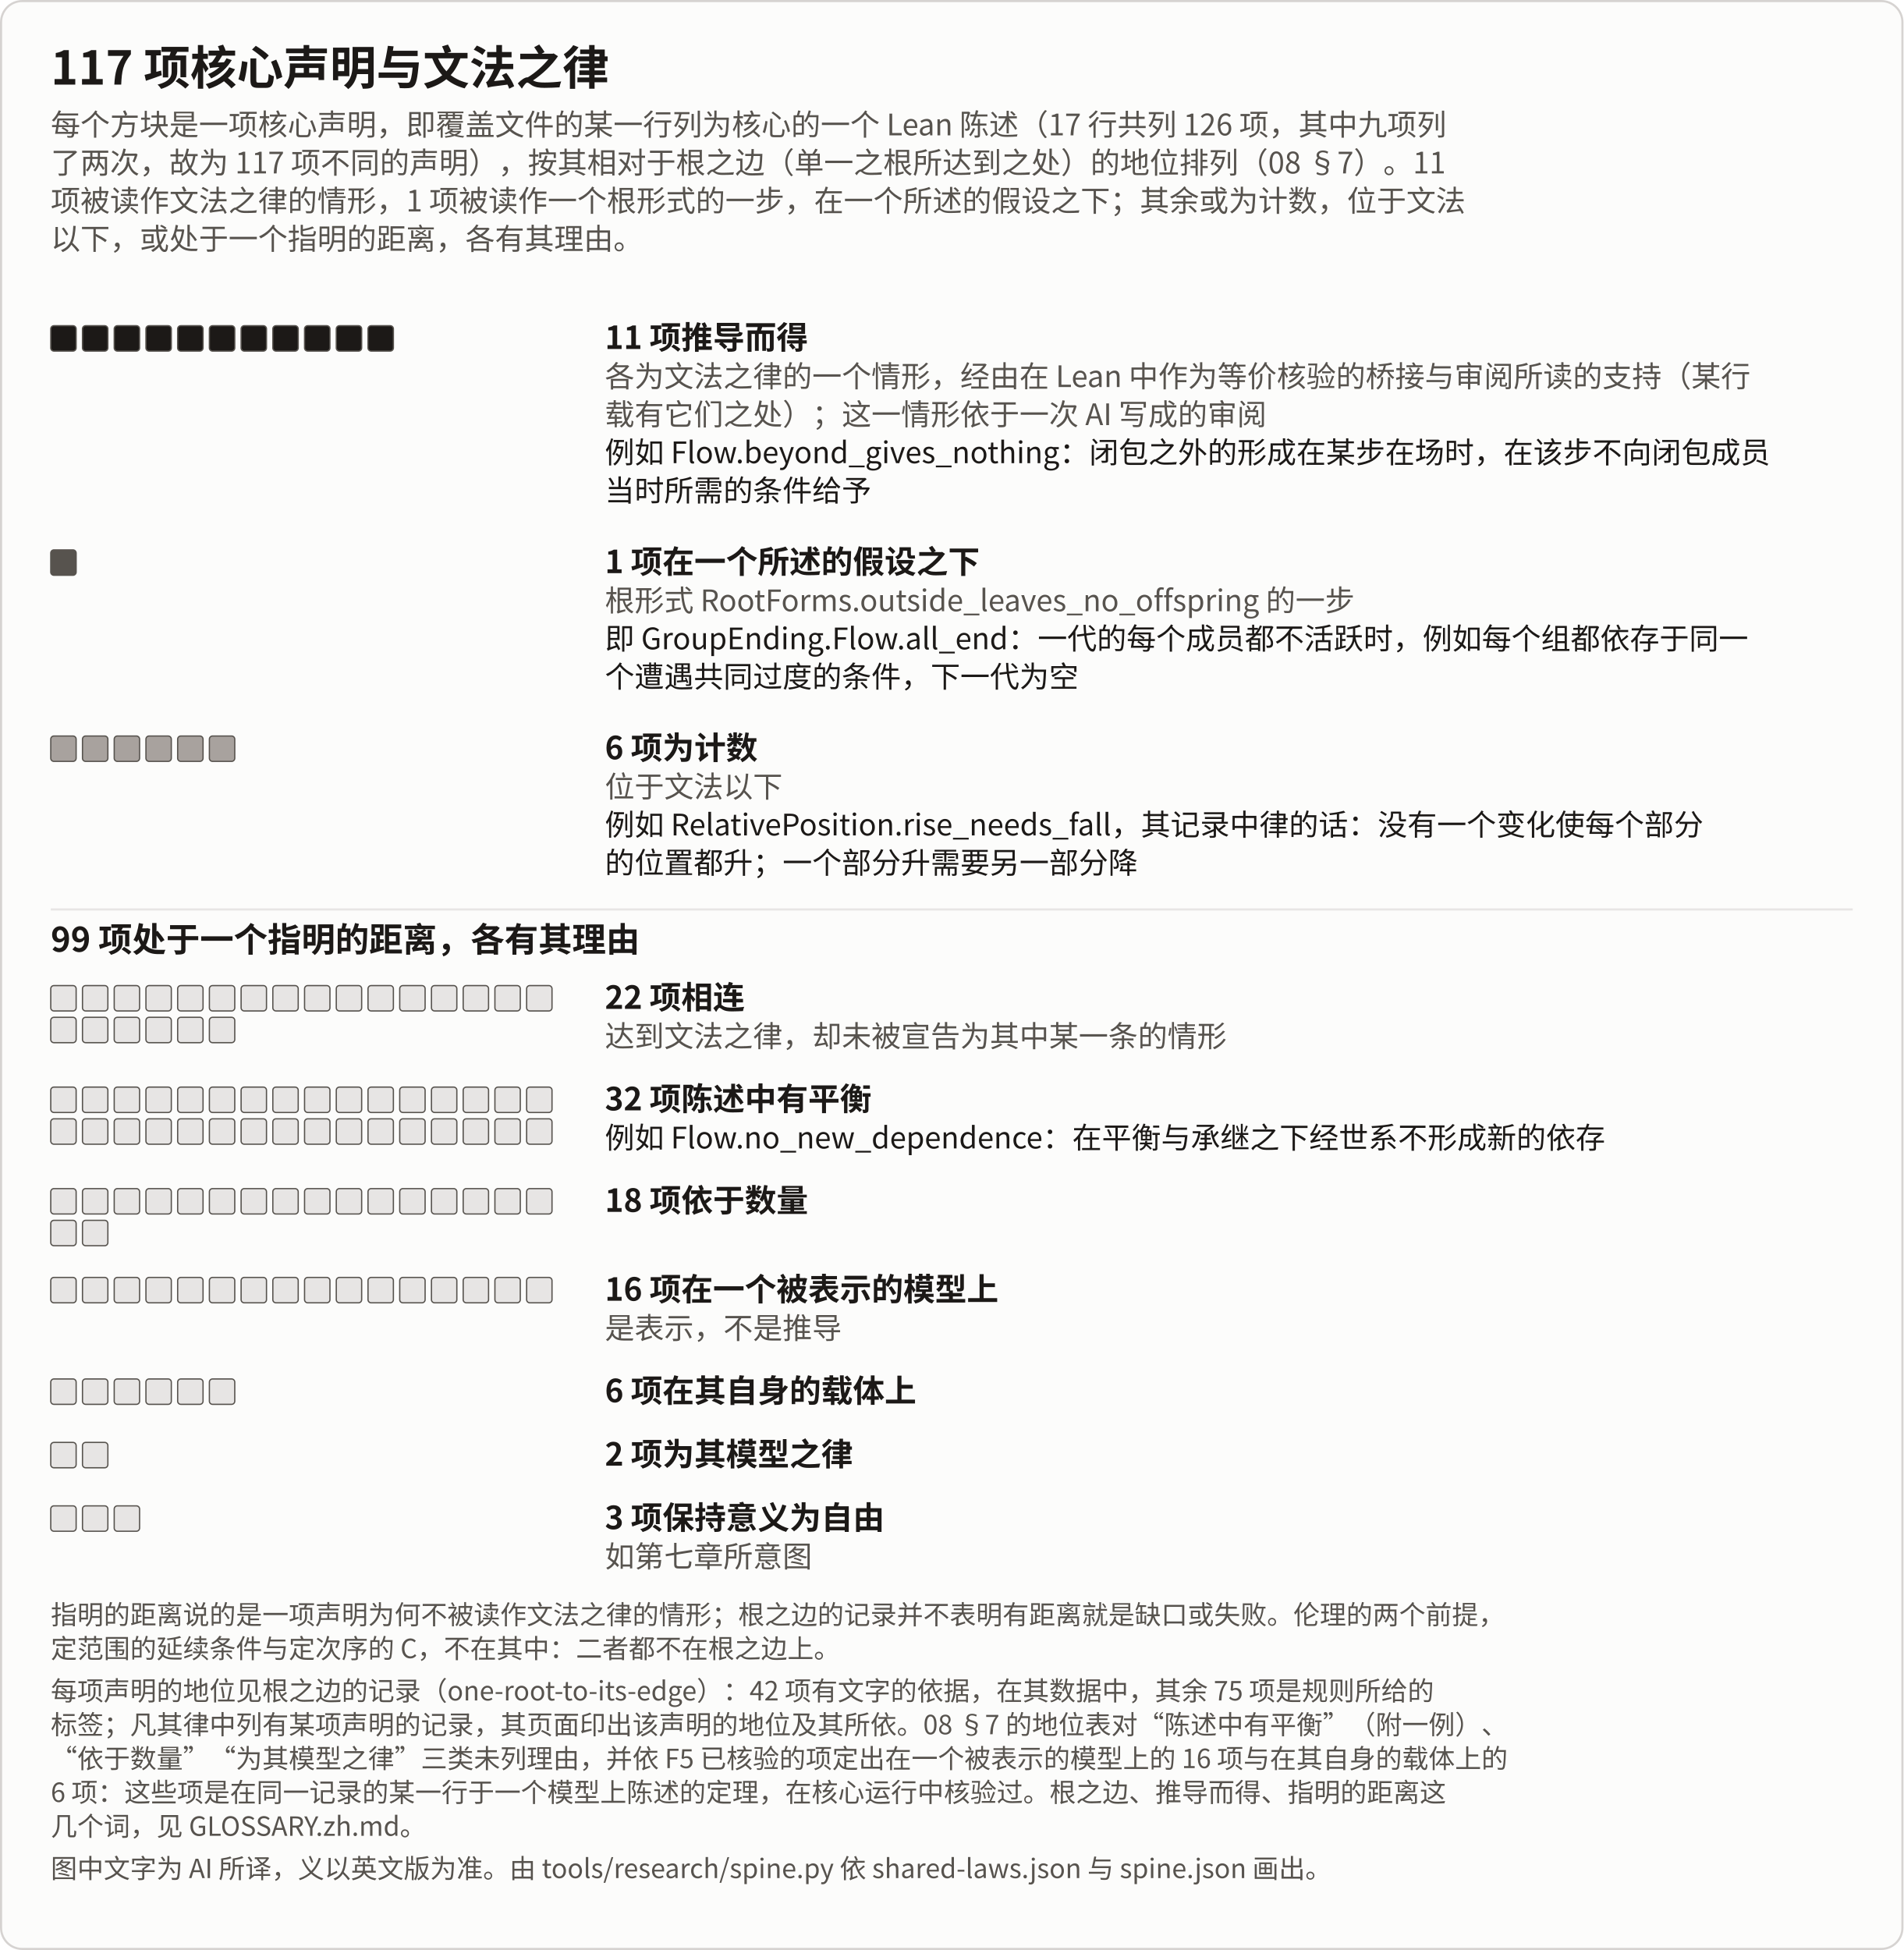
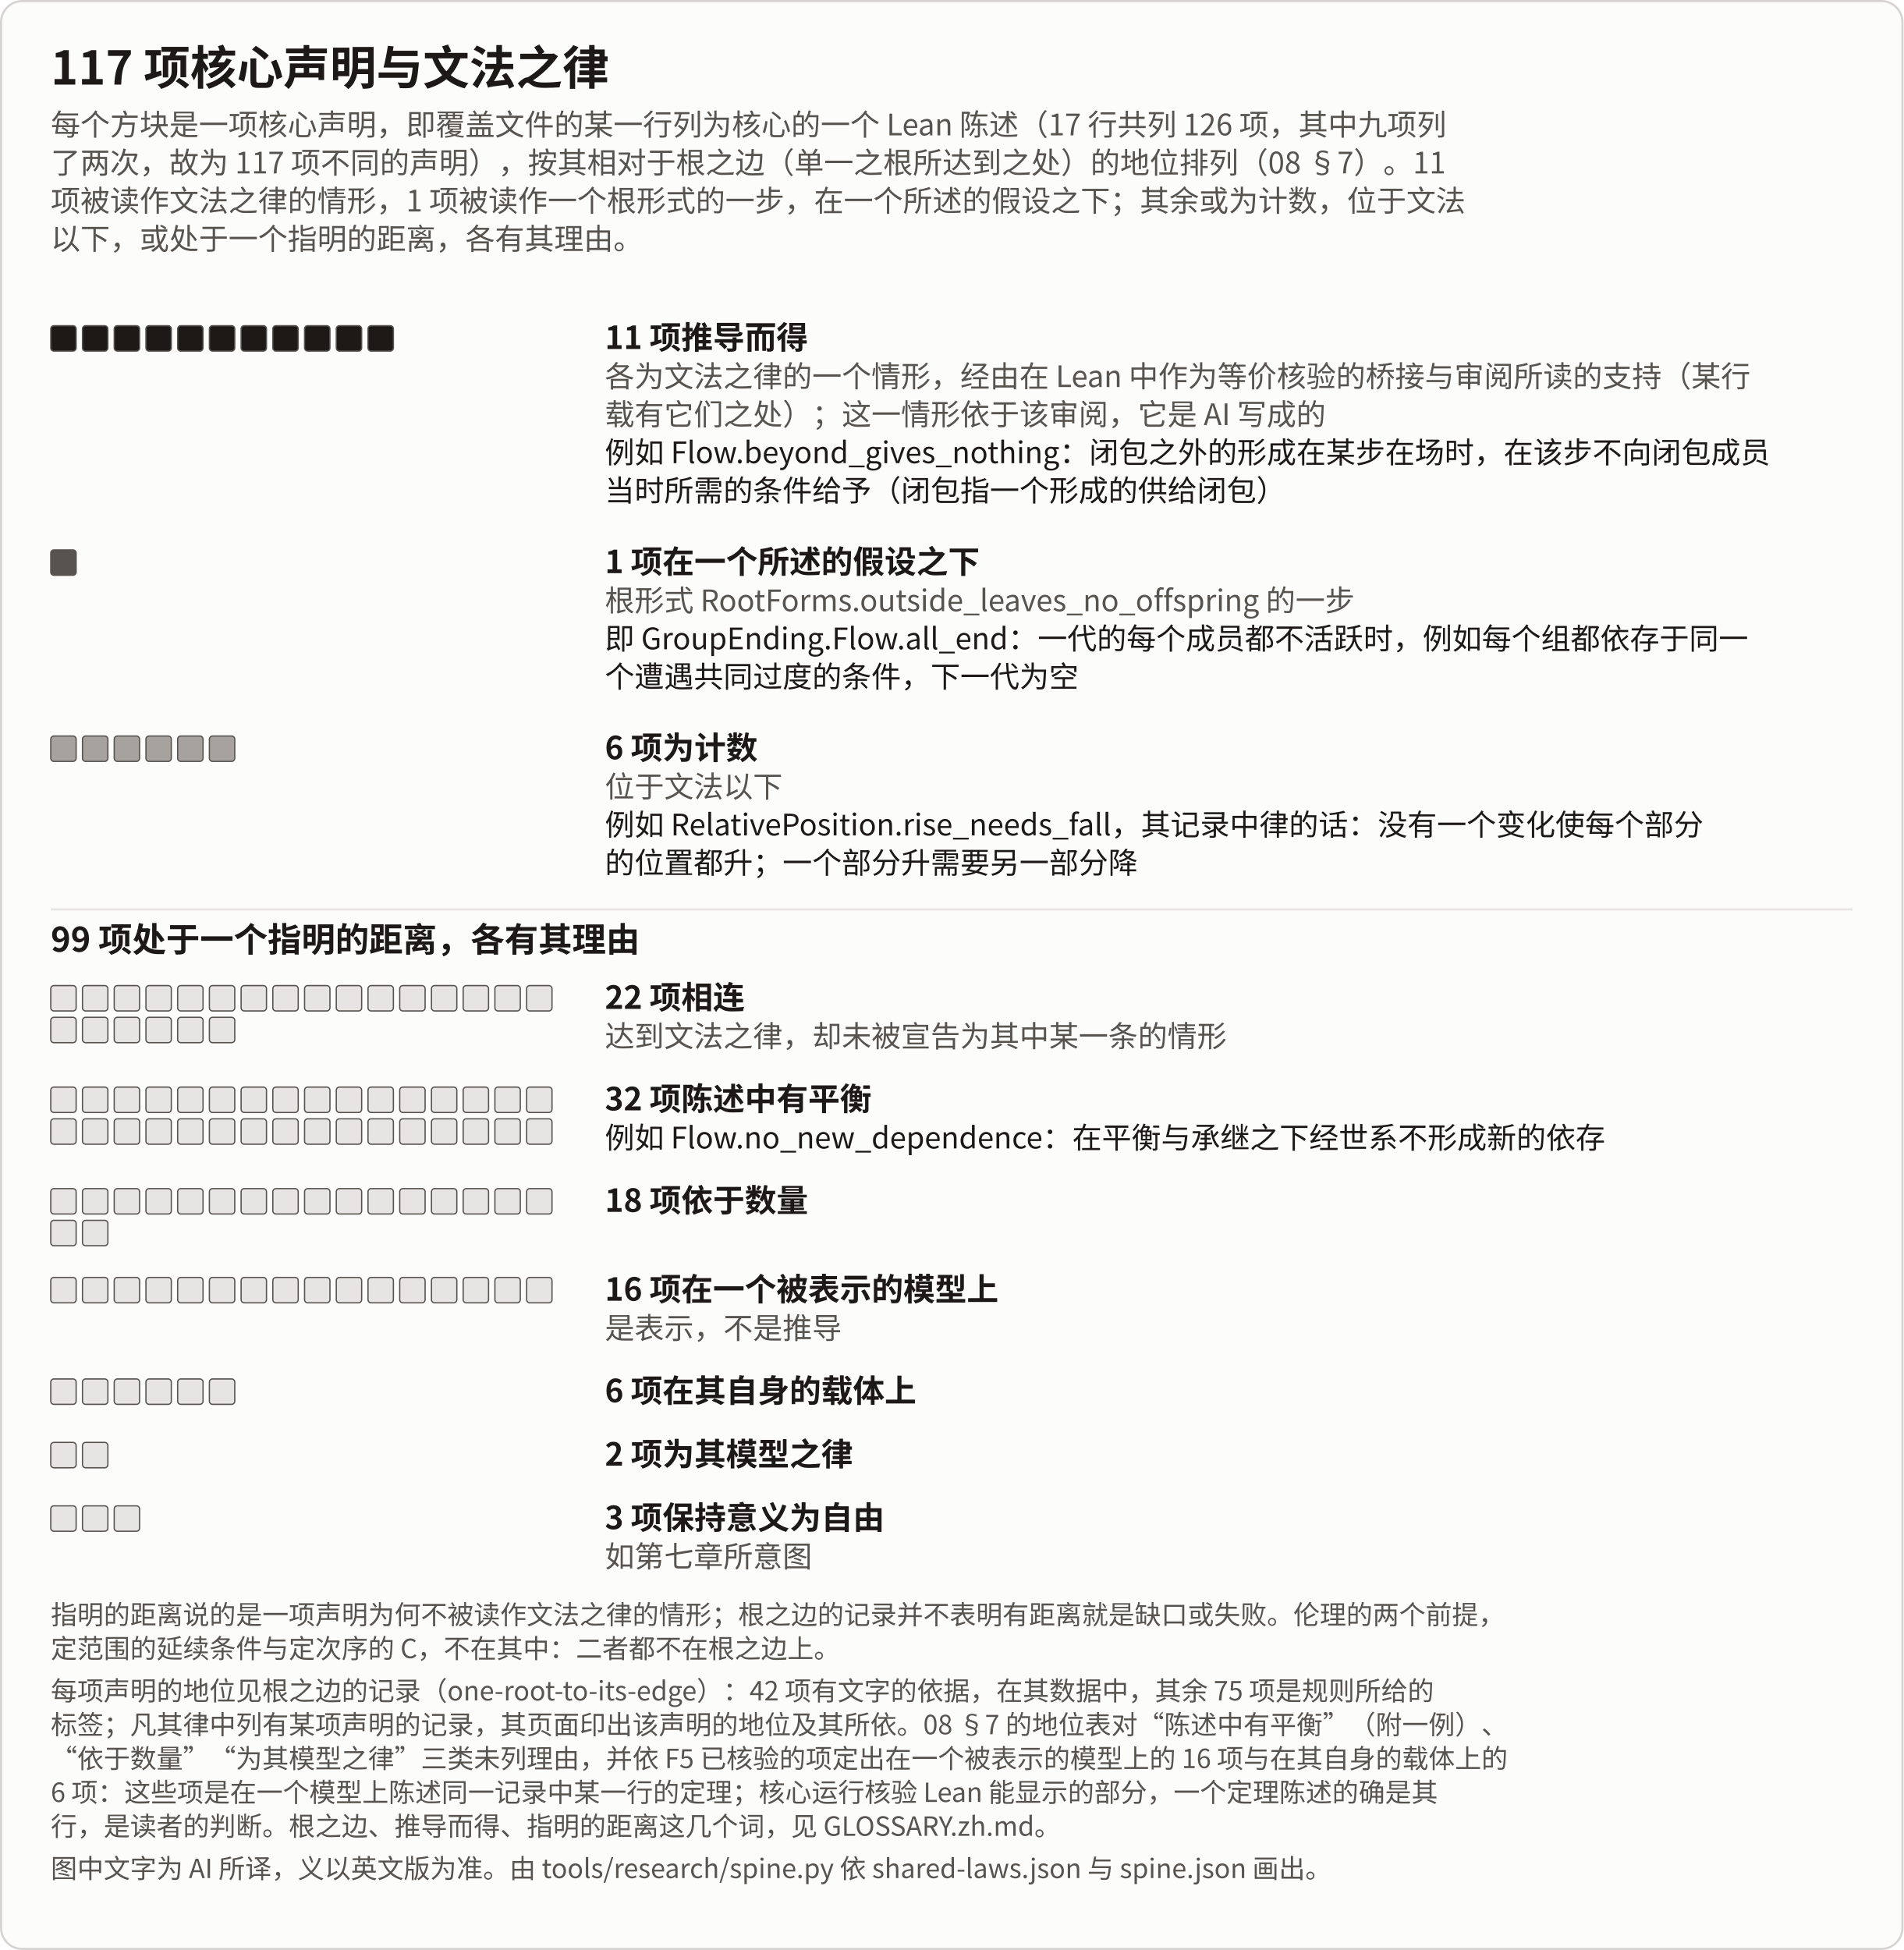
<svg xmlns="http://www.w3.org/2000/svg" viewBox="0 0 900 922" width="900" height="922" role="img" aria-labelledby="standings-title standings-desc" font-family="'PingFang SC', 'Hiragino Sans GB', 'Noto Sans CJK SC', 'Microsoft YaHei', sans-serif">
  <rect x="0.5" y="0.5" width="899" height="921" rx="10" fill="#fcfcfb" stroke="#d6d3d1" />
  <text x="24" y="40" font-size="22" font-weight="bold" text-anchor="start" fill="#1c1917">117 项核心声明与文法之律</text>
  <text x="24" y="64" font-size="14" text-anchor="start" fill="#57534e">每个方块是一项核心声明，即覆盖文件的某一行列为核心的一个 Lean 陈述（17 行共列 126 项，其中九项列</text>
  <text x="24" y="82" font-size="14" text-anchor="start" fill="#57534e">了两次，故为 117 项不同的声明），按其相对于根之边（单一之根所达到之处）的地位排列（08 §7）。11</text>
  <text x="24" y="100" font-size="14" text-anchor="start" fill="#57534e">项被读作文法之律的情形，1 项被读作一个根形式的一步，在一个所述的假设之下；其余或为计数，位于文法</text>
  <text x="24" y="118" font-size="14" text-anchor="start" fill="#57534e">以下，或处于一个指明的距离，各有其理由。</text>
  <rect x="24" y="154" width="12" height="12" rx="1.5" fill="#1c1917" stroke="#57534e" stroke-width="0.6" />
  <rect x="39" y="154" width="12" height="12" rx="1.5" fill="#1c1917" stroke="#57534e" stroke-width="0.6" />
  <rect x="54" y="154" width="12" height="12" rx="1.5" fill="#1c1917" stroke="#57534e" stroke-width="0.6" />
  <rect x="69" y="154" width="12" height="12" rx="1.5" fill="#1c1917" stroke="#57534e" stroke-width="0.6" />
  <rect x="84" y="154" width="12" height="12" rx="1.5" fill="#1c1917" stroke="#57534e" stroke-width="0.6" />
  <rect x="99" y="154" width="12" height="12" rx="1.5" fill="#1c1917" stroke="#57534e" stroke-width="0.6" />
  <rect x="114" y="154" width="12" height="12" rx="1.5" fill="#1c1917" stroke="#57534e" stroke-width="0.6" />
  <rect x="129" y="154" width="12" height="12" rx="1.5" fill="#1c1917" stroke="#57534e" stroke-width="0.6" />
  <rect x="144" y="154" width="12" height="12" rx="1.5" fill="#1c1917" stroke="#57534e" stroke-width="0.6" />
  <rect x="159" y="154" width="12" height="12" rx="1.5" fill="#1c1917" stroke="#57534e" stroke-width="0.6" />
  <rect x="174" y="154" width="12" height="12" rx="1.5" fill="#1c1917" stroke="#57534e" stroke-width="0.6" />
  <text x="286" y="165" font-size="15" font-weight="bold" text-anchor="start" fill="#1c1917">11 项推导而得</text>
  <text x="286" y="183" font-size="14" text-anchor="start" fill="#57534e">各为文法之律的一个情形，经由在 Lean 中作为等价核验的桥接与审阅所读的支持（某行</text>
-   <text x="286" y="201" font-size="14" text-anchor="start" fill="#57534e">载有它们之处）；这一情形依于一次 AI 写成的审阅</text>
+   <text x="286" y="201" font-size="14" text-anchor="start" fill="#57534e">载有它们之处）；这一情形依于该审阅，它是 AI 写成的</text>
  <text x="286" y="219" font-size="14" text-anchor="start" fill="#1c1917">例如 Flow.beyond_gives_nothing：闭包之外的形成在某步在场时，在该步不向闭包成员</text>
-   <text x="286" y="237" font-size="14" text-anchor="start" fill="#1c1917">当时所需的条件给予</text>
+   <text x="286" y="237" font-size="14" text-anchor="start" fill="#1c1917">当时所需的条件给予（闭包指一个形成的供给闭包）</text>
  <rect x="24" y="260" width="12" height="12" rx="1.5" fill="#57534e" stroke="#57534e" stroke-width="0.6" />
  <text x="286" y="271" font-size="15" font-weight="bold" text-anchor="start" fill="#1c1917">1 项在一个所述的假设之下</text>
  <text x="286" y="289" font-size="14" text-anchor="start" fill="#57534e">根形式 RootForms.outside_leaves_no_offspring 的一步</text>
  <text x="286" y="307" font-size="14" text-anchor="start" fill="#1c1917">即 GroupEnding.Flow.all_end：一代的每个成员都不活跃时，例如每个组都依存于同一</text>
  <text x="286" y="325" font-size="14" text-anchor="start" fill="#1c1917">个遭遇共同过度的条件，下一代为空</text>
  <rect x="24" y="348" width="12" height="12" rx="1.5" fill="#a8a29e" stroke="#57534e" stroke-width="0.6" />
  <rect x="39" y="348" width="12" height="12" rx="1.5" fill="#a8a29e" stroke="#57534e" stroke-width="0.6" />
  <rect x="54" y="348" width="12" height="12" rx="1.5" fill="#a8a29e" stroke="#57534e" stroke-width="0.6" />
  <rect x="69" y="348" width="12" height="12" rx="1.5" fill="#a8a29e" stroke="#57534e" stroke-width="0.6" />
  <rect x="84" y="348" width="12" height="12" rx="1.5" fill="#a8a29e" stroke="#57534e" stroke-width="0.6" />
  <rect x="99" y="348" width="12" height="12" rx="1.5" fill="#a8a29e" stroke="#57534e" stroke-width="0.6" />
  <text x="286" y="359" font-size="15" font-weight="bold" text-anchor="start" fill="#1c1917">6 项为计数</text>
  <text x="286" y="377" font-size="14" text-anchor="start" fill="#57534e">位于文法以下</text>
  <text x="286" y="395" font-size="14" text-anchor="start" fill="#1c1917">例如 RelativePosition.rise_needs_fall，其记录中律的话：没有一个变化使每个部分</text>
  <text x="286" y="413" font-size="14" text-anchor="start" fill="#1c1917">的位置都升；一个部分升需要另一部分降</text>
  <line x1="24" y1="430" x2="876" y2="430" stroke="#e7e5e4" />
  <text x="24" y="450" font-size="16" font-weight="bold" text-anchor="start" fill="#1c1917">99 项处于一个指明的距离，各有其理由</text>
  <rect x="24" y="466" width="12" height="12" rx="1.5" fill="#e7e5e4" stroke="#57534e" stroke-width="0.6" />
  <rect x="39" y="466" width="12" height="12" rx="1.5" fill="#e7e5e4" stroke="#57534e" stroke-width="0.6" />
  <rect x="54" y="466" width="12" height="12" rx="1.5" fill="#e7e5e4" stroke="#57534e" stroke-width="0.6" />
  <rect x="69" y="466" width="12" height="12" rx="1.5" fill="#e7e5e4" stroke="#57534e" stroke-width="0.6" />
  <rect x="84" y="466" width="12" height="12" rx="1.5" fill="#e7e5e4" stroke="#57534e" stroke-width="0.6" />
  <rect x="99" y="466" width="12" height="12" rx="1.5" fill="#e7e5e4" stroke="#57534e" stroke-width="0.6" />
  <rect x="114" y="466" width="12" height="12" rx="1.5" fill="#e7e5e4" stroke="#57534e" stroke-width="0.6" />
  <rect x="129" y="466" width="12" height="12" rx="1.5" fill="#e7e5e4" stroke="#57534e" stroke-width="0.6" />
  <rect x="144" y="466" width="12" height="12" rx="1.5" fill="#e7e5e4" stroke="#57534e" stroke-width="0.6" />
  <rect x="159" y="466" width="12" height="12" rx="1.5" fill="#e7e5e4" stroke="#57534e" stroke-width="0.6" />
  <rect x="174" y="466" width="12" height="12" rx="1.5" fill="#e7e5e4" stroke="#57534e" stroke-width="0.6" />
  <rect x="189" y="466" width="12" height="12" rx="1.5" fill="#e7e5e4" stroke="#57534e" stroke-width="0.6" />
  <rect x="204" y="466" width="12" height="12" rx="1.5" fill="#e7e5e4" stroke="#57534e" stroke-width="0.6" />
  <rect x="219" y="466" width="12" height="12" rx="1.5" fill="#e7e5e4" stroke="#57534e" stroke-width="0.6" />
  <rect x="234" y="466" width="12" height="12" rx="1.5" fill="#e7e5e4" stroke="#57534e" stroke-width="0.6" />
  <rect x="249" y="466" width="12" height="12" rx="1.5" fill="#e7e5e4" stroke="#57534e" stroke-width="0.6" />
  <rect x="24" y="481" width="12" height="12" rx="1.5" fill="#e7e5e4" stroke="#57534e" stroke-width="0.6" />
  <rect x="39" y="481" width="12" height="12" rx="1.5" fill="#e7e5e4" stroke="#57534e" stroke-width="0.6" />
  <rect x="54" y="481" width="12" height="12" rx="1.5" fill="#e7e5e4" stroke="#57534e" stroke-width="0.6" />
  <rect x="69" y="481" width="12" height="12" rx="1.5" fill="#e7e5e4" stroke="#57534e" stroke-width="0.6" />
  <rect x="84" y="481" width="12" height="12" rx="1.5" fill="#e7e5e4" stroke="#57534e" stroke-width="0.6" />
  <rect x="99" y="481" width="12" height="12" rx="1.5" fill="#e7e5e4" stroke="#57534e" stroke-width="0.6" />
  <text x="286" y="477" font-size="15" font-weight="bold" text-anchor="start" fill="#1c1917">22 项相连</text>
  <text x="286" y="495" font-size="14" text-anchor="start" fill="#57534e">达到文法之律，却未被宣告为其中某一条的情形</text>
  <rect x="24" y="514" width="12" height="12" rx="1.5" fill="#e7e5e4" stroke="#57534e" stroke-width="0.6" />
  <rect x="39" y="514" width="12" height="12" rx="1.5" fill="#e7e5e4" stroke="#57534e" stroke-width="0.6" />
  <rect x="54" y="514" width="12" height="12" rx="1.5" fill="#e7e5e4" stroke="#57534e" stroke-width="0.6" />
  <rect x="69" y="514" width="12" height="12" rx="1.5" fill="#e7e5e4" stroke="#57534e" stroke-width="0.6" />
  <rect x="84" y="514" width="12" height="12" rx="1.5" fill="#e7e5e4" stroke="#57534e" stroke-width="0.6" />
  <rect x="99" y="514" width="12" height="12" rx="1.5" fill="#e7e5e4" stroke="#57534e" stroke-width="0.6" />
  <rect x="114" y="514" width="12" height="12" rx="1.5" fill="#e7e5e4" stroke="#57534e" stroke-width="0.6" />
  <rect x="129" y="514" width="12" height="12" rx="1.5" fill="#e7e5e4" stroke="#57534e" stroke-width="0.6" />
  <rect x="144" y="514" width="12" height="12" rx="1.5" fill="#e7e5e4" stroke="#57534e" stroke-width="0.6" />
  <rect x="159" y="514" width="12" height="12" rx="1.5" fill="#e7e5e4" stroke="#57534e" stroke-width="0.6" />
  <rect x="174" y="514" width="12" height="12" rx="1.5" fill="#e7e5e4" stroke="#57534e" stroke-width="0.6" />
  <rect x="189" y="514" width="12" height="12" rx="1.5" fill="#e7e5e4" stroke="#57534e" stroke-width="0.6" />
  <rect x="204" y="514" width="12" height="12" rx="1.5" fill="#e7e5e4" stroke="#57534e" stroke-width="0.6" />
  <rect x="219" y="514" width="12" height="12" rx="1.5" fill="#e7e5e4" stroke="#57534e" stroke-width="0.6" />
  <rect x="234" y="514" width="12" height="12" rx="1.5" fill="#e7e5e4" stroke="#57534e" stroke-width="0.6" />
  <rect x="249" y="514" width="12" height="12" rx="1.5" fill="#e7e5e4" stroke="#57534e" stroke-width="0.6" />
  <rect x="24" y="529" width="12" height="12" rx="1.5" fill="#e7e5e4" stroke="#57534e" stroke-width="0.6" />
  <rect x="39" y="529" width="12" height="12" rx="1.5" fill="#e7e5e4" stroke="#57534e" stroke-width="0.6" />
  <rect x="54" y="529" width="12" height="12" rx="1.5" fill="#e7e5e4" stroke="#57534e" stroke-width="0.6" />
  <rect x="69" y="529" width="12" height="12" rx="1.5" fill="#e7e5e4" stroke="#57534e" stroke-width="0.6" />
  <rect x="84" y="529" width="12" height="12" rx="1.5" fill="#e7e5e4" stroke="#57534e" stroke-width="0.6" />
  <rect x="99" y="529" width="12" height="12" rx="1.5" fill="#e7e5e4" stroke="#57534e" stroke-width="0.6" />
  <rect x="114" y="529" width="12" height="12" rx="1.5" fill="#e7e5e4" stroke="#57534e" stroke-width="0.6" />
  <rect x="129" y="529" width="12" height="12" rx="1.5" fill="#e7e5e4" stroke="#57534e" stroke-width="0.6" />
  <rect x="144" y="529" width="12" height="12" rx="1.5" fill="#e7e5e4" stroke="#57534e" stroke-width="0.6" />
  <rect x="159" y="529" width="12" height="12" rx="1.5" fill="#e7e5e4" stroke="#57534e" stroke-width="0.6" />
  <rect x="174" y="529" width="12" height="12" rx="1.5" fill="#e7e5e4" stroke="#57534e" stroke-width="0.6" />
  <rect x="189" y="529" width="12" height="12" rx="1.5" fill="#e7e5e4" stroke="#57534e" stroke-width="0.6" />
  <rect x="204" y="529" width="12" height="12" rx="1.5" fill="#e7e5e4" stroke="#57534e" stroke-width="0.6" />
  <rect x="219" y="529" width="12" height="12" rx="1.5" fill="#e7e5e4" stroke="#57534e" stroke-width="0.6" />
  <rect x="234" y="529" width="12" height="12" rx="1.5" fill="#e7e5e4" stroke="#57534e" stroke-width="0.6" />
  <rect x="249" y="529" width="12" height="12" rx="1.5" fill="#e7e5e4" stroke="#57534e" stroke-width="0.6" />
  <text x="286" y="525" font-size="15" font-weight="bold" text-anchor="start" fill="#1c1917">32 项陈述中有平衡</text>
  <text x="286" y="543" font-size="14" text-anchor="start" fill="#1c1917">例如 Flow.no_new_dependence：在平衡与承继之下经世系不形成新的依存</text>
  <rect x="24" y="562" width="12" height="12" rx="1.5" fill="#e7e5e4" stroke="#57534e" stroke-width="0.6" />
  <rect x="39" y="562" width="12" height="12" rx="1.5" fill="#e7e5e4" stroke="#57534e" stroke-width="0.6" />
  <rect x="54" y="562" width="12" height="12" rx="1.5" fill="#e7e5e4" stroke="#57534e" stroke-width="0.6" />
  <rect x="69" y="562" width="12" height="12" rx="1.5" fill="#e7e5e4" stroke="#57534e" stroke-width="0.6" />
  <rect x="84" y="562" width="12" height="12" rx="1.5" fill="#e7e5e4" stroke="#57534e" stroke-width="0.6" />
  <rect x="99" y="562" width="12" height="12" rx="1.5" fill="#e7e5e4" stroke="#57534e" stroke-width="0.6" />
  <rect x="114" y="562" width="12" height="12" rx="1.5" fill="#e7e5e4" stroke="#57534e" stroke-width="0.6" />
  <rect x="129" y="562" width="12" height="12" rx="1.5" fill="#e7e5e4" stroke="#57534e" stroke-width="0.6" />
  <rect x="144" y="562" width="12" height="12" rx="1.5" fill="#e7e5e4" stroke="#57534e" stroke-width="0.6" />
  <rect x="159" y="562" width="12" height="12" rx="1.5" fill="#e7e5e4" stroke="#57534e" stroke-width="0.6" />
  <rect x="174" y="562" width="12" height="12" rx="1.5" fill="#e7e5e4" stroke="#57534e" stroke-width="0.6" />
  <rect x="189" y="562" width="12" height="12" rx="1.5" fill="#e7e5e4" stroke="#57534e" stroke-width="0.6" />
  <rect x="204" y="562" width="12" height="12" rx="1.5" fill="#e7e5e4" stroke="#57534e" stroke-width="0.6" />
  <rect x="219" y="562" width="12" height="12" rx="1.5" fill="#e7e5e4" stroke="#57534e" stroke-width="0.6" />
  <rect x="234" y="562" width="12" height="12" rx="1.5" fill="#e7e5e4" stroke="#57534e" stroke-width="0.6" />
  <rect x="249" y="562" width="12" height="12" rx="1.5" fill="#e7e5e4" stroke="#57534e" stroke-width="0.6" />
  <rect x="24" y="577" width="12" height="12" rx="1.5" fill="#e7e5e4" stroke="#57534e" stroke-width="0.6" />
  <rect x="39" y="577" width="12" height="12" rx="1.5" fill="#e7e5e4" stroke="#57534e" stroke-width="0.6" />
  <text x="286" y="573" font-size="15" font-weight="bold" text-anchor="start" fill="#1c1917">18 项依于数量</text>
  <rect x="24" y="604" width="12" height="12" rx="1.5" fill="#e7e5e4" stroke="#57534e" stroke-width="0.6" />
  <rect x="39" y="604" width="12" height="12" rx="1.5" fill="#e7e5e4" stroke="#57534e" stroke-width="0.6" />
  <rect x="54" y="604" width="12" height="12" rx="1.5" fill="#e7e5e4" stroke="#57534e" stroke-width="0.6" />
  <rect x="69" y="604" width="12" height="12" rx="1.5" fill="#e7e5e4" stroke="#57534e" stroke-width="0.6" />
  <rect x="84" y="604" width="12" height="12" rx="1.5" fill="#e7e5e4" stroke="#57534e" stroke-width="0.6" />
  <rect x="99" y="604" width="12" height="12" rx="1.5" fill="#e7e5e4" stroke="#57534e" stroke-width="0.6" />
  <rect x="114" y="604" width="12" height="12" rx="1.5" fill="#e7e5e4" stroke="#57534e" stroke-width="0.6" />
  <rect x="129" y="604" width="12" height="12" rx="1.5" fill="#e7e5e4" stroke="#57534e" stroke-width="0.6" />
  <rect x="144" y="604" width="12" height="12" rx="1.5" fill="#e7e5e4" stroke="#57534e" stroke-width="0.6" />
  <rect x="159" y="604" width="12" height="12" rx="1.5" fill="#e7e5e4" stroke="#57534e" stroke-width="0.6" />
  <rect x="174" y="604" width="12" height="12" rx="1.5" fill="#e7e5e4" stroke="#57534e" stroke-width="0.6" />
  <rect x="189" y="604" width="12" height="12" rx="1.5" fill="#e7e5e4" stroke="#57534e" stroke-width="0.6" />
  <rect x="204" y="604" width="12" height="12" rx="1.5" fill="#e7e5e4" stroke="#57534e" stroke-width="0.6" />
  <rect x="219" y="604" width="12" height="12" rx="1.5" fill="#e7e5e4" stroke="#57534e" stroke-width="0.6" />
  <rect x="234" y="604" width="12" height="12" rx="1.5" fill="#e7e5e4" stroke="#57534e" stroke-width="0.6" />
  <rect x="249" y="604" width="12" height="12" rx="1.5" fill="#e7e5e4" stroke="#57534e" stroke-width="0.6" />
  <text x="286" y="615" font-size="15" font-weight="bold" text-anchor="start" fill="#1c1917">16 项在一个被表示的模型上</text>
  <text x="286" y="633" font-size="14" text-anchor="start" fill="#57534e">是表示，不是推导</text>
  <rect x="24" y="652" width="12" height="12" rx="1.5" fill="#e7e5e4" stroke="#57534e" stroke-width="0.6" />
  <rect x="39" y="652" width="12" height="12" rx="1.5" fill="#e7e5e4" stroke="#57534e" stroke-width="0.6" />
  <rect x="54" y="652" width="12" height="12" rx="1.5" fill="#e7e5e4" stroke="#57534e" stroke-width="0.6" />
  <rect x="69" y="652" width="12" height="12" rx="1.5" fill="#e7e5e4" stroke="#57534e" stroke-width="0.6" />
  <rect x="84" y="652" width="12" height="12" rx="1.5" fill="#e7e5e4" stroke="#57534e" stroke-width="0.6" />
  <rect x="99" y="652" width="12" height="12" rx="1.5" fill="#e7e5e4" stroke="#57534e" stroke-width="0.6" />
  <text x="286" y="663" font-size="15" font-weight="bold" text-anchor="start" fill="#1c1917">6 项在其自身的载体上</text>
  <rect x="24" y="682" width="12" height="12" rx="1.5" fill="#e7e5e4" stroke="#57534e" stroke-width="0.6" />
  <rect x="39" y="682" width="12" height="12" rx="1.5" fill="#e7e5e4" stroke="#57534e" stroke-width="0.6" />
  <text x="286" y="693" font-size="15" font-weight="bold" text-anchor="start" fill="#1c1917">2 项为其模型之律</text>
  <rect x="24" y="712" width="12" height="12" rx="1.5" fill="#e7e5e4" stroke="#57534e" stroke-width="0.6" />
  <rect x="39" y="712" width="12" height="12" rx="1.5" fill="#e7e5e4" stroke="#57534e" stroke-width="0.6" />
  <rect x="54" y="712" width="12" height="12" rx="1.5" fill="#e7e5e4" stroke="#57534e" stroke-width="0.6" />
  <text x="286" y="723" font-size="15" font-weight="bold" text-anchor="start" fill="#1c1917">3 项保持意义为自由</text>
  <text x="286" y="741" font-size="14" text-anchor="start" fill="#57534e">如第七章所意图</text>
  <text x="24" y="768" font-size="12.5" text-anchor="start" fill="#57534e">指明的距离说的是一项声明为何不被读作文法之律的情形；根之边的记录并不表明有距离就是缺口或失败。伦理的两个前提，</text>
  <text x="24" y="784" font-size="12.5" text-anchor="start" fill="#57534e">定范围的延续条件与定次序的 C，不在其中：二者都不在根之边上。</text>
  <text x="24" y="804" font-size="12.5" text-anchor="start" fill="#57534e">每项声明的地位见根之边的记录（one-root-to-its-edge）：42 项有文字的依据，在其数据中，其余 75 项是规则所给的</text>
  <text x="24" y="820" font-size="12.5" text-anchor="start" fill="#57534e">标签；凡其律中列有某项声明的记录，其页面印出该声明的地位及其所依。08 §7 的地位表对“陈述中有平衡”（附一例）、</text>
  <text x="24" y="836" font-size="12.5" text-anchor="start" fill="#57534e">“依于数量”“为其模型之律”三类未列理由，并依 F5 已核验的项定出在一个被表示的模型上的 16 项与在其自身的载体上的</text>
-   <text x="24" y="852" font-size="12.5" text-anchor="start" fill="#57534e">6 项：这些项是在同一记录的某一行于一个模型上陈述的定理，在核心运行中核验过。根之边、推导而得、指明的距离这</text>
-   <text x="24" y="868" font-size="12.5" text-anchor="start" fill="#57534e">几个词，见 GLOSSARY.zh.md。</text>
+   <text x="24" y="852" font-size="12.5" text-anchor="start" fill="#57534e">6 项：这些项是在一个模型上陈述同一记录中某一行的定理；核心运行核验 Lean 能显示的部分，一个定理陈述的确是其</text>
+   <text x="24" y="868" font-size="12.5" text-anchor="start" fill="#57534e">行，是读者的判断。根之边、推导而得、指明的距离这几个词，见 GLOSSARY.zh.md。</text>
  <text x="24" y="888" font-size="12.5" text-anchor="start" fill="#57534e">图中文字为 AI 所译，义以英文版为准。由 tools/research/spine.py 依 shared-laws.json 与 spine.json 画出。</text>
</svg>
